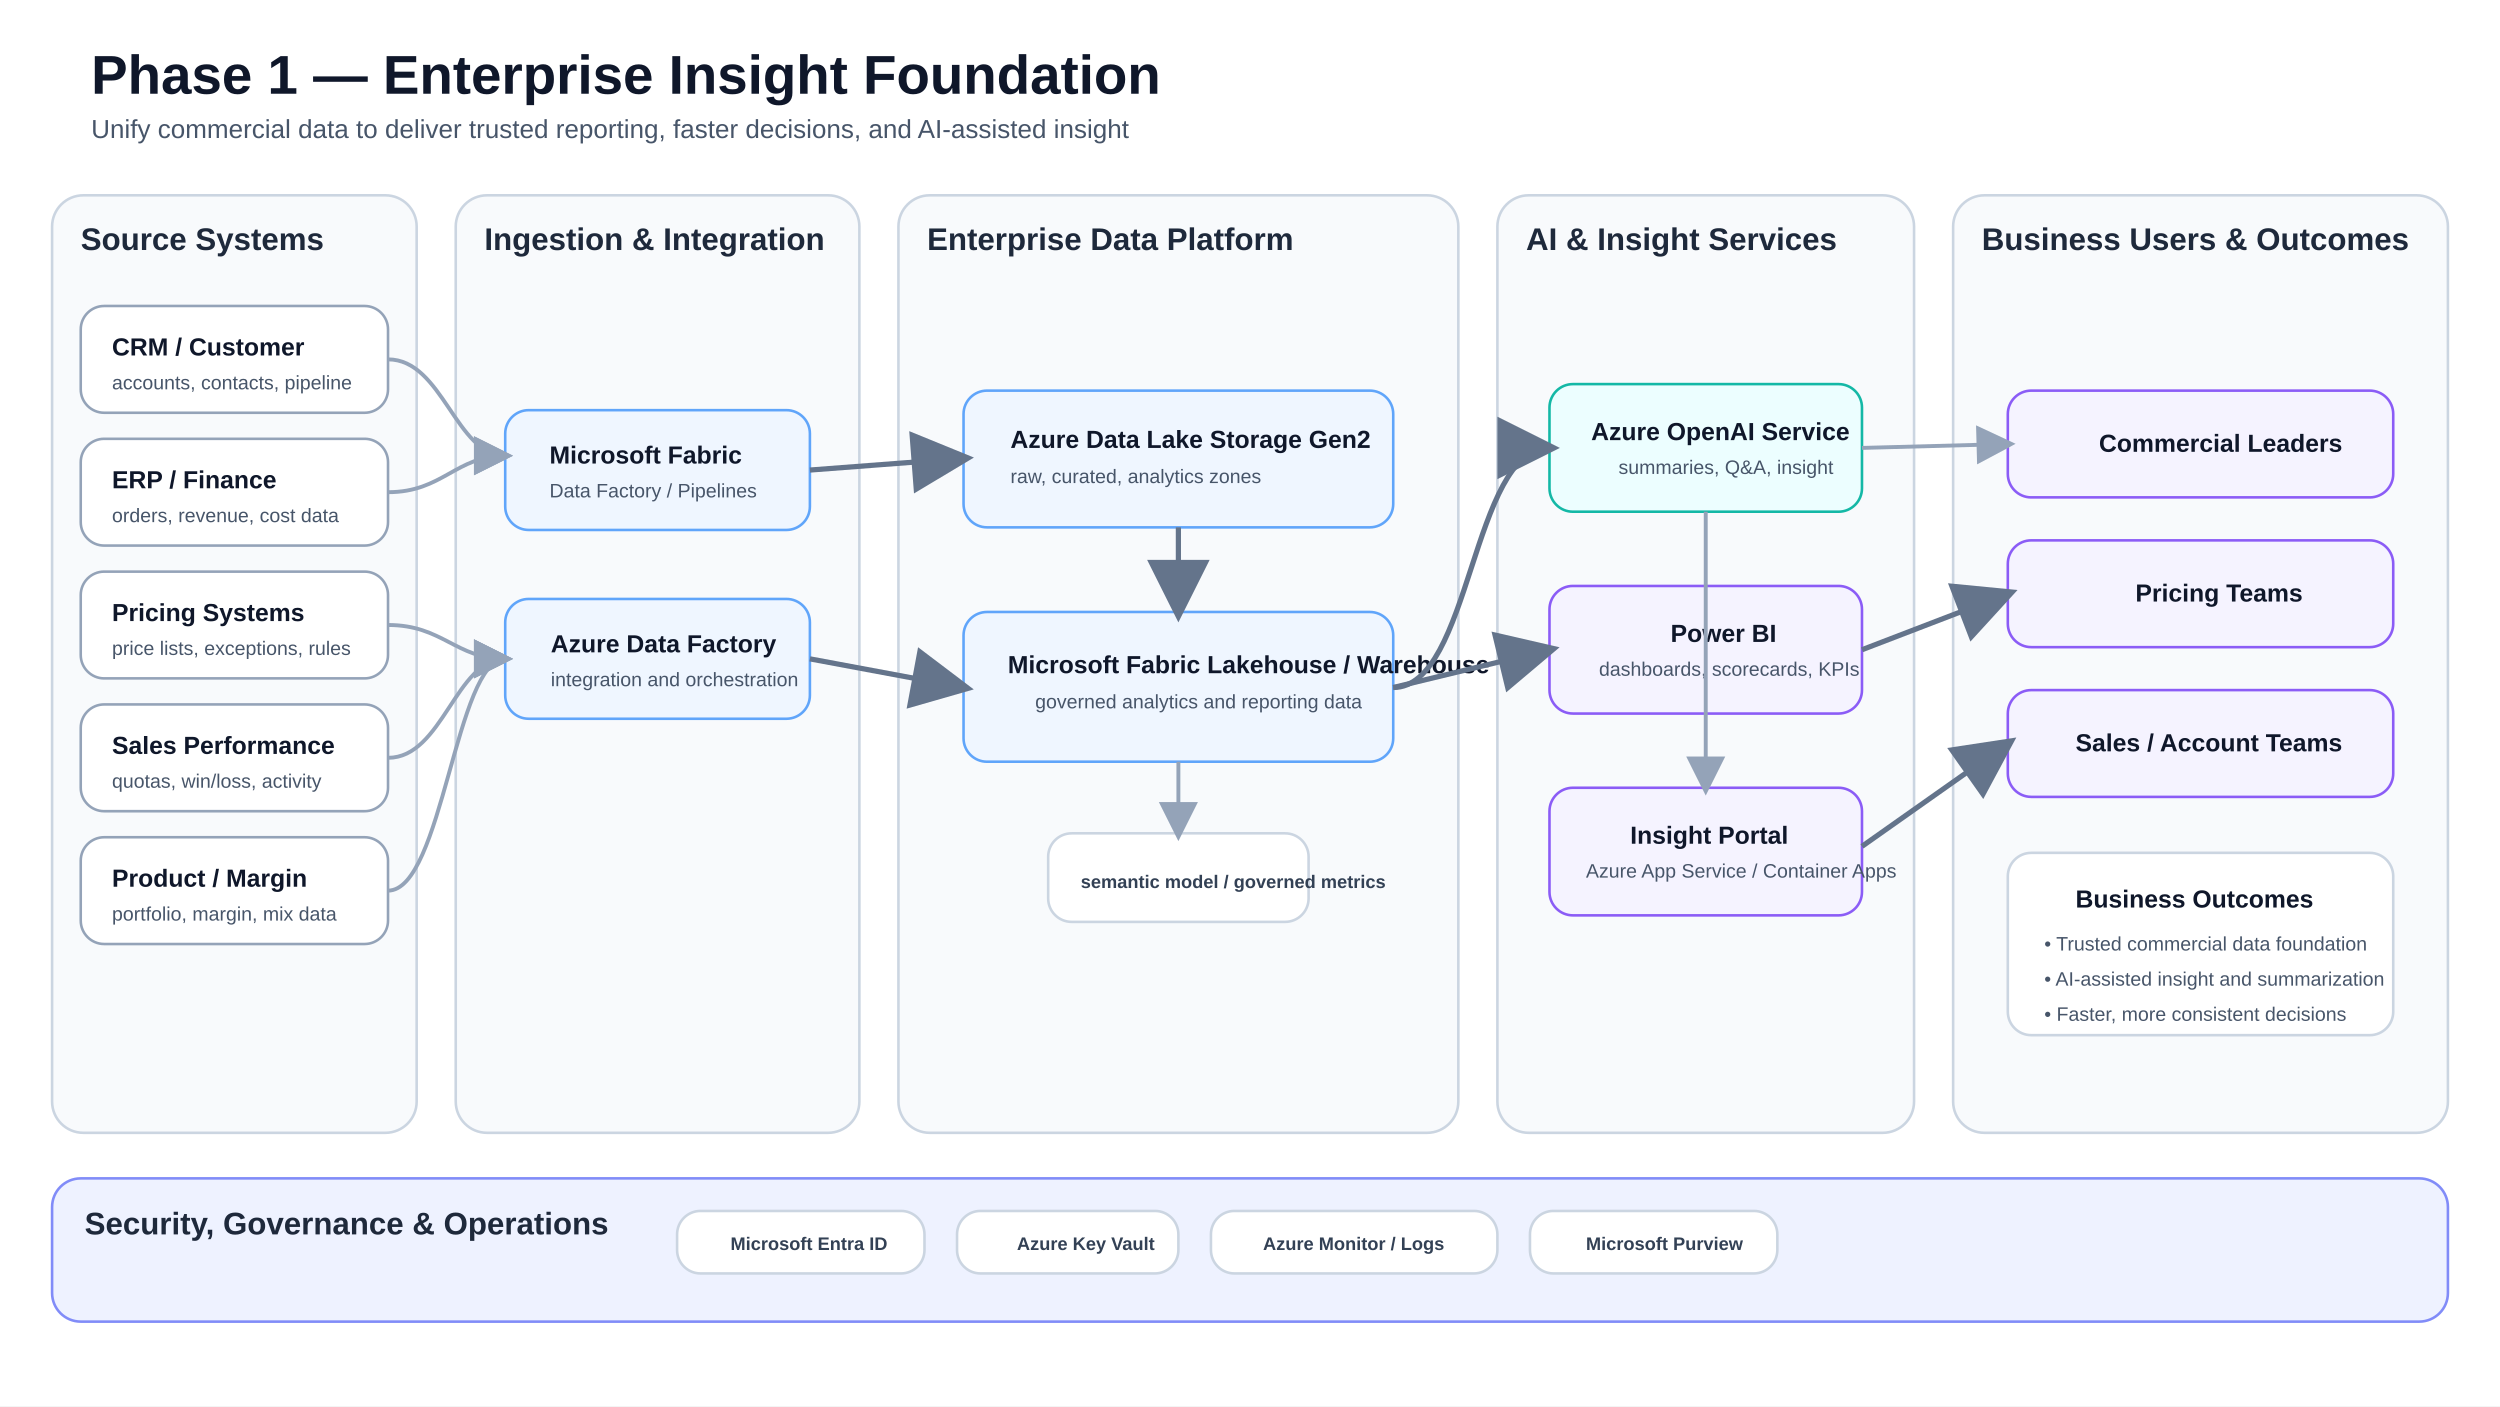
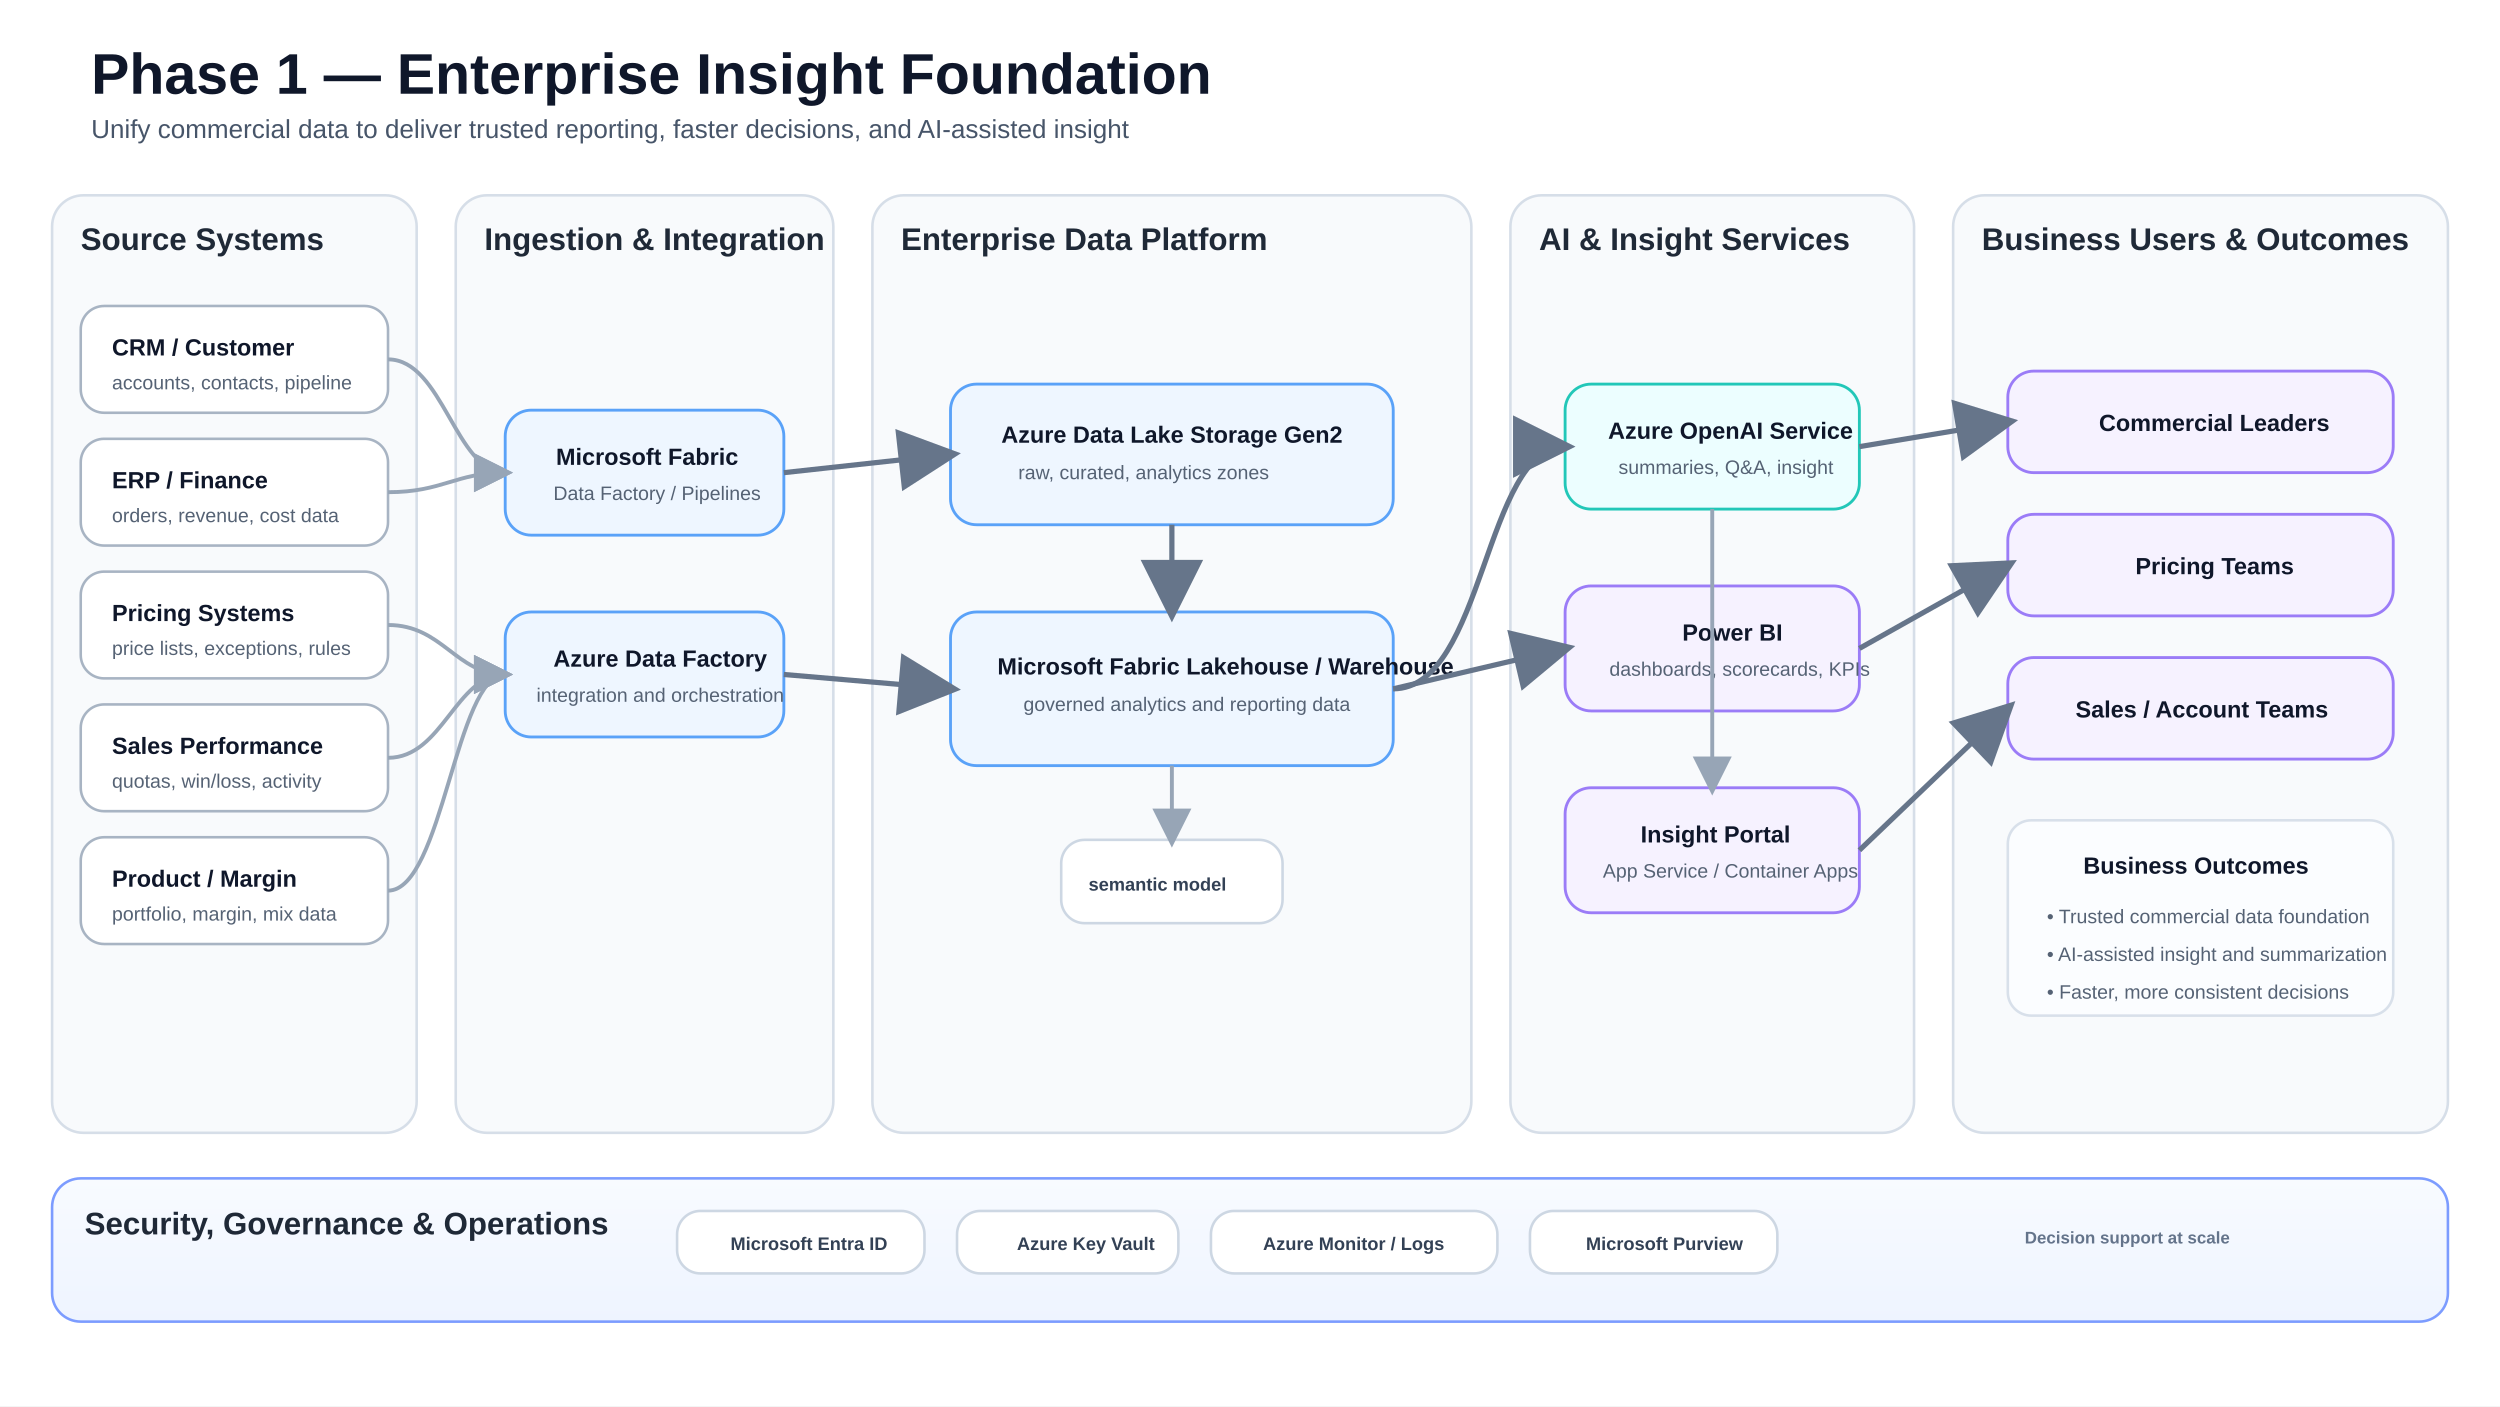
<svg xmlns="http://www.w3.org/2000/svg" width="1920" height="1080" viewBox="0 0 1920 1080" role="img" aria-label="Phase 1 Enterprise Insight Foundation architecture diagram">
  <defs>
+     <linearGradient id="bgBand" x1="0" y1="0" x2="0" y2="1">
+       <stop offset="0%" stop-color="#f8fbff" />
+       <stop offset="100%" stop-color="#eef4ff" />
+     </linearGradient>
    <style>
-       .title{font:700 42px 'Segoe UI',Arial,sans-serif;fill:#0f172a}
+       .title{font:700 44px 'Segoe UI',Arial,sans-serif;fill:#0f172a}
      .subtitle{font:400 20px 'Segoe UI',Arial,sans-serif;fill:#475569}
-       .lane{fill:#f8fafc;stroke:#cbd5e1;stroke-width:2;rx:24}
-       .laneTitle{font:700 24px 'Segoe UI',Arial,sans-serif;fill:#1e293b}
-       .boxGray{fill:#ffffff;stroke:#94a3b8;stroke-width:2;rx:18}
-       .boxBlue{fill:#eff6ff;stroke:#60a5fa;stroke-width:2;rx:18}
-       .boxTeal{fill:#ecfeff;stroke:#14b8a6;stroke-width:2;rx:18}
-       .boxPurple{fill:#f5f3ff;stroke:#8b5cf6;stroke-width:2;rx:18}
-       .boxNeutral{fill:#ffffff;stroke:#cbd5e1;stroke-width:2;rx:18}
-       .band{fill:#eef2ff;stroke:#818cf8;stroke-width:2;rx:22}
-       .h1{font:700 19px 'Segoe UI',Arial,sans-serif;fill:#0f172a}
-       .h2{font:400 15px 'Segoe UI',Arial,sans-serif;fill:#475569}
+       .lane{fill:#f8fafc;stroke:#d6dee8;stroke-width:2;rx:24}
+       .laneTitle{font:700 24px 'Segoe UI',Arial,sans-serif;fill:#1f2937}
+       .panelBlue{fill:#eef6ff;stroke:#5aa2f8;stroke-width:2.2;rx:20}
+       .panelTeal{fill:#ecfeff;stroke:#22c7b8;stroke-width:2.2;rx:20}
+       .panelPurple{fill:#f6f2ff;stroke:#9b7cf7;stroke-width:2.2;rx:20}
+       .panelNeutral{fill:#ffffff;stroke:#cdd7e3;stroke-width:2;rx:18}
+       .source{fill:#ffffff;stroke:#a8b4c3;stroke-width:2;rx:18}
+       .outcome{fill:#fbfdff;stroke:#d8e0ea;stroke-width:2;rx:18}
+       .band{fill:url(#bgBand);stroke:#7c9cff;stroke-width:2;rx:22}
+       .h1{font:700 18px 'Segoe UI',Arial,sans-serif;fill:#0f172a}
+       .h2{font:400 15px 'Segoe UI',Arial,sans-serif;fill:#556274}
      .chip{font:600 14px 'Segoe UI',Arial,sans-serif;fill:#334155}
-       .arrow{stroke:#64748b;stroke-width:4;fill:none;marker-end:url(#arrow)}
-       .arrow2{stroke:#94a3b8;stroke-width:3;fill:none;marker-end:url(#arrow2)}
+       .arrow{stroke:#66758a;stroke-width:4;fill:none;marker-end:url(#arrow)}
+       .arrowSoft{stroke:#97a5b6;stroke-width:3;fill:none;marker-end:url(#arrowSoft)}
+       .legend{font:600 13px 'Segoe UI',Arial,sans-serif;fill:#64748b}
    </style>
    <marker id="arrow" markerWidth="12" markerHeight="12" refX="10" refY="6" orient="auto">
-       <path d="M0,0 L12,6 L0,12 z" fill="#64748b" />
+       <path d="M0,0 L12,6 L0,12 z" fill="#66758a" />
    </marker>
-     <marker id="arrow2" markerWidth="10" markerHeight="10" refX="8" refY="5" orient="auto">
-       <path d="M0,0 L10,5 L0,10 z" fill="#94a3b8" />
+     <marker id="arrowSoft" markerWidth="10" markerHeight="10" refX="8" refY="5" orient="auto">
+       <path d="M0,0 L10,5 L0,10 z" fill="#97a5b6" />
    </marker>
  </defs>
  <rect width="1920" height="1080" fill="#ffffff" />
  <text x="70" y="72" class="title">Phase 1 — Enterprise Insight Foundation</text>
  <text x="70" y="106" class="subtitle">Unify commercial data to deliver trusted reporting, faster decisions, and AI-assisted insight</text>
  <rect x="40" y="150" width="280" height="720" class="lane" />
  <text x="62" y="192" class="laneTitle">Source Systems</text>
-   <rect x="62" y="235" width="236" height="82" class="boxGray" />
+   <rect x="62" y="235" width="236" height="82" class="source" />
  <text x="86" y="273" class="h1">CRM / Customer</text>
  <text x="86" y="299" class="h2">accounts, contacts, pipeline</text>
-   <rect x="62" y="337" width="236" height="82" class="boxGray" />
+   <rect x="62" y="337" width="236" height="82" class="source" />
  <text x="86" y="375" class="h1">ERP / Finance</text>
  <text x="86" y="401" class="h2">orders, revenue, cost data</text>
-   <rect x="62" y="439" width="236" height="82" class="boxGray" />
+   <rect x="62" y="439" width="236" height="82" class="source" />
  <text x="86" y="477" class="h1">Pricing Systems</text>
  <text x="86" y="503" class="h2">price lists, exceptions, rules</text>
-   <rect x="62" y="541" width="236" height="82" class="boxGray" />
+   <rect x="62" y="541" width="236" height="82" class="source" />
  <text x="86" y="579" class="h1">Sales Performance</text>
  <text x="86" y="605" class="h2">quotas, win/loss, activity</text>
-   <rect x="62" y="643" width="236" height="82" class="boxGray" />
+   <rect x="62" y="643" width="236" height="82" class="source" />
  <text x="86" y="681" class="h1">Product / Margin</text>
  <text x="86" y="707" class="h2">portfolio, margin, mix data</text>
-   <rect x="350" y="150" width="310" height="720" class="lane" />
+   <rect x="350" y="150" width="290" height="720" class="lane" />
  <text x="372" y="192" class="laneTitle">Ingestion &amp; Integration</text>
-   <rect x="388" y="315" width="234" height="92" class="boxBlue" />
-   <text x="422" y="356" class="h1">Microsoft Fabric</text>
-   <text x="422" y="382" class="h2">Data Factory / Pipelines</text>
-   <rect x="388" y="460" width="234" height="92" class="boxBlue" />
-   <text x="423" y="501" class="h1">Azure Data Factory</text>
-   <text x="423" y="527" class="h2">integration and orchestration</text>
-   <rect x="690" y="150" width="430" height="720" class="lane" />
-   <text x="712" y="192" class="laneTitle">Enterprise Data Platform</text>
-   <rect x="740" y="300" width="330" height="105" class="boxBlue" />
-   <text x="776" y="344" class="h1">Azure Data Lake Storage Gen2</text>
-   <text x="776" y="371" class="h2">raw, curated, analytics zones</text>
-   <rect x="740" y="470" width="330" height="115" class="boxBlue" />
-   <text x="774" y="517" class="h1">Microsoft Fabric Lakehouse / Warehouse</text>
-   <text x="795" y="544" class="h2">governed analytics and reporting data</text>
-   <rect x="805" y="640" width="200" height="68" class="boxNeutral" />
-   <text x="830" y="682" class="chip">semantic model / governed metrics</text>
-   <rect x="1150" y="150" width="320" height="720" class="lane" />
-   <text x="1172" y="192" class="laneTitle">AI &amp; Insight Services</text>
-   <rect x="1190" y="295" width="240" height="98" class="boxTeal" />
-   <text x="1222" y="338" class="h1">Azure OpenAI Service</text>
+   <rect x="388" y="315" width="214" height="96" class="panelBlue" />
+   <text x="427" y="357" class="h1">Microsoft Fabric</text>
+   <text x="425" y="384" class="h2">Data Factory / Pipelines</text>
+   <rect x="388" y="470" width="214" height="96" class="panelBlue" />
+   <text x="425" y="512" class="h1">Azure Data Factory</text>
+   <text x="412" y="539" class="h2">integration and orchestration</text>
+   <rect x="670" y="150" width="460" height="720" class="lane" />
+   <text x="692" y="192" class="laneTitle">Enterprise Data Platform</text>
+   <rect x="730" y="295" width="340" height="108" class="panelBlue" />
+   <text x="769" y="340" class="h1">Azure Data Lake Storage Gen2</text>
+   <text x="782" y="368" class="h2">raw, curated, analytics zones</text>
+   <rect x="730" y="470" width="340" height="118" class="panelBlue" />
+   <text x="766" y="518" class="h1">Microsoft Fabric Lakehouse / Warehouse</text>
+   <text x="786" y="546" class="h2">governed analytics and reporting data</text>
+   <rect x="815" y="645" width="170" height="64" class="panelNeutral" />
+   <text x="836" y="684" class="chip">semantic model</text>
+   <rect x="1160" y="150" width="310" height="720" class="lane" />
+   <text x="1182" y="192" class="laneTitle">AI &amp; Insight Services</text>
+   <rect x="1202" y="295" width="226" height="96" class="panelTeal" />
+   <text x="1235" y="337" class="h1">Azure OpenAI Service</text>
  <text x="1243" y="364" class="h2">summaries, Q&amp;A, insight</text>
-   <rect x="1190" y="450" width="240" height="98" class="boxPurple" />
-   <text x="1283" y="493" class="h1">Power BI</text>
-   <text x="1228" y="519" class="h2">dashboards, scorecards, KPIs</text>
-   <rect x="1190" y="605" width="240" height="98" class="boxPurple" />
-   <text x="1252" y="648" class="h1">Insight Portal</text>
-   <text x="1218" y="674" class="h2">Azure App Service / Container Apps</text>
+   <rect x="1202" y="450" width="226" height="96" class="panelPurple" />
+   <text x="1292" y="492" class="h1">Power BI</text>
+   <text x="1236" y="519" class="h2">dashboards, scorecards, KPIs</text>
+   <rect x="1202" y="605" width="226" height="96" class="panelPurple" />
+   <text x="1260" y="647" class="h1">Insight Portal</text>
+   <text x="1231" y="674" class="h2">App Service / Container Apps</text>
  <rect x="1500" y="150" width="380" height="720" class="lane" />
  <text x="1522" y="192" class="laneTitle">Business Users &amp; Outcomes</text>
-   <rect x="1542" y="300" width="296" height="82" class="boxPurple" />
-   <text x="1612" y="347" class="h1">Commercial Leaders</text>
-   <rect x="1542" y="415" width="296" height="82" class="boxPurple" />
-   <text x="1640" y="462" class="h1">Pricing Teams</text>
-   <rect x="1542" y="530" width="296" height="82" class="boxPurple" />
-   <text x="1594" y="577" class="h1">Sales / Account Teams</text>
-   <rect x="1542" y="655" width="296" height="140" class="boxNeutral" />
-   <text x="1594" y="697" class="h1">Business Outcomes</text>
-   <text x="1570" y="730" class="h2">• Trusted commercial data foundation</text>
-   <text x="1570" y="757" class="h2">• AI-assisted insight and summarization</text>
-   <text x="1570" y="784" class="h2">• Faster, more consistent decisions</text>
-   <path d="M298 276 C340 276, 350 350, 388 350" class="arrow2" />
-   <path d="M298 378 C340 378, 350 350, 388 350" class="arrow2" />
-   <path d="M298 480 C340 480, 350 506, 388 506" class="arrow2" />
-   <path d="M298 582 C340 582, 350 506, 388 506" class="arrow2" />
-   <path d="M298 684 C340 684, 350 506, 388 506" class="arrow2" />
-   <path d="M622 361 L740 352" class="arrow" />
-   <path d="M622 506 L740 528" class="arrow" />
-   <path d="M905 405 L905 470" class="arrow" />
-   <path d="M905 585 L905 640" class="arrow2" />
-   <path d="M1070 528 L1190 499" class="arrow" />
-   <path d="M1070 528 C1130 528, 1130 344, 1190 344" class="arrow" />
-   <path d="M1310 393 L1310 605" class="arrow2" />
-   <path d="M1430 499 L1542 456" class="arrow" />
-   <path d="M1430 650 L1542 571" class="arrow" />
-   <path d="M1430 344 L1542 341" class="arrow2" />
+   <rect x="1542" y="285" width="296" height="78" class="panelPurple" />
+   <text x="1612" y="331" class="h1">Commercial Leaders</text>
+   <rect x="1542" y="395" width="296" height="78" class="panelPurple" />
+   <text x="1640" y="441" class="h1">Pricing Teams</text>
+   <rect x="1542" y="505" width="296" height="78" class="panelPurple" />
+   <text x="1594" y="551" class="h1">Sales / Account Teams</text>
+   <rect x="1542" y="630" width="296" height="150" class="outcome" />
+   <text x="1600" y="671" class="h1">Business Outcomes</text>
+   <text x="1572" y="709" class="h2">• Trusted commercial data foundation</text>
+   <text x="1572" y="738" class="h2">• AI-assisted insight and summarization</text>
+   <text x="1572" y="767" class="h2">• Faster, more consistent decisions</text>
+   <path d="M298 276 C340 276, 350 363, 388 363" class="arrowSoft" />
+   <path d="M298 378 C340 378, 350 363, 388 363" class="arrowSoft" />
+   <path d="M298 480 C340 480, 350 518, 388 518" class="arrowSoft" />
+   <path d="M298 582 C340 582, 350 518, 388 518" class="arrowSoft" />
+   <path d="M298 684 C340 684, 350 518, 388 518" class="arrowSoft" />
+   <path d="M602 363 L730 349" class="arrow" />
+   <path d="M602 518 L730 529" class="arrow" />
+   <path d="M900 403 L900 470" class="arrow" />
+   <path d="M900 588 L900 645" class="arrowSoft" />
+   <path d="M1070 529 L1202 498" class="arrow" />
+   <path d="M1070 529 C1140 529, 1140 343, 1202 343" class="arrow" />
+   <path d="M1315 391 L1315 605" class="arrowSoft" />
+   <path d="M1428 343 L1542 324" class="arrow" />
+   <path d="M1428 498 L1542 434" class="arrow" />
+   <path d="M1428 653 L1542 544" class="arrow" />
  <rect x="40" y="905" width="1840" height="110" class="band" />
  <text x="65" y="948" class="laneTitle">Security, Governance &amp; Operations</text>
-   <rect x="520" y="930" width="190" height="48" class="boxNeutral" />
+   <rect x="520" y="930" width="190" height="48" class="panelNeutral" />
  <text x="561" y="960" class="chip">Microsoft Entra ID</text>
-   <rect x="735" y="930" width="170" height="48" class="boxNeutral" />
+   <rect x="735" y="930" width="170" height="48" class="panelNeutral" />
  <text x="781" y="960" class="chip">Azure Key Vault</text>
-   <rect x="930" y="930" width="220" height="48" class="boxNeutral" />
+   <rect x="930" y="930" width="220" height="48" class="panelNeutral" />
  <text x="970" y="960" class="chip">Azure Monitor / Logs</text>
-   <rect x="1175" y="930" width="190" height="48" class="boxNeutral" />
+   <rect x="1175" y="930" width="190" height="48" class="panelNeutral" />
  <text x="1218" y="960" class="chip">Microsoft Purview</text>
+   <text x="1555" y="955" class="legend">Decision support at scale</text>
</svg>
